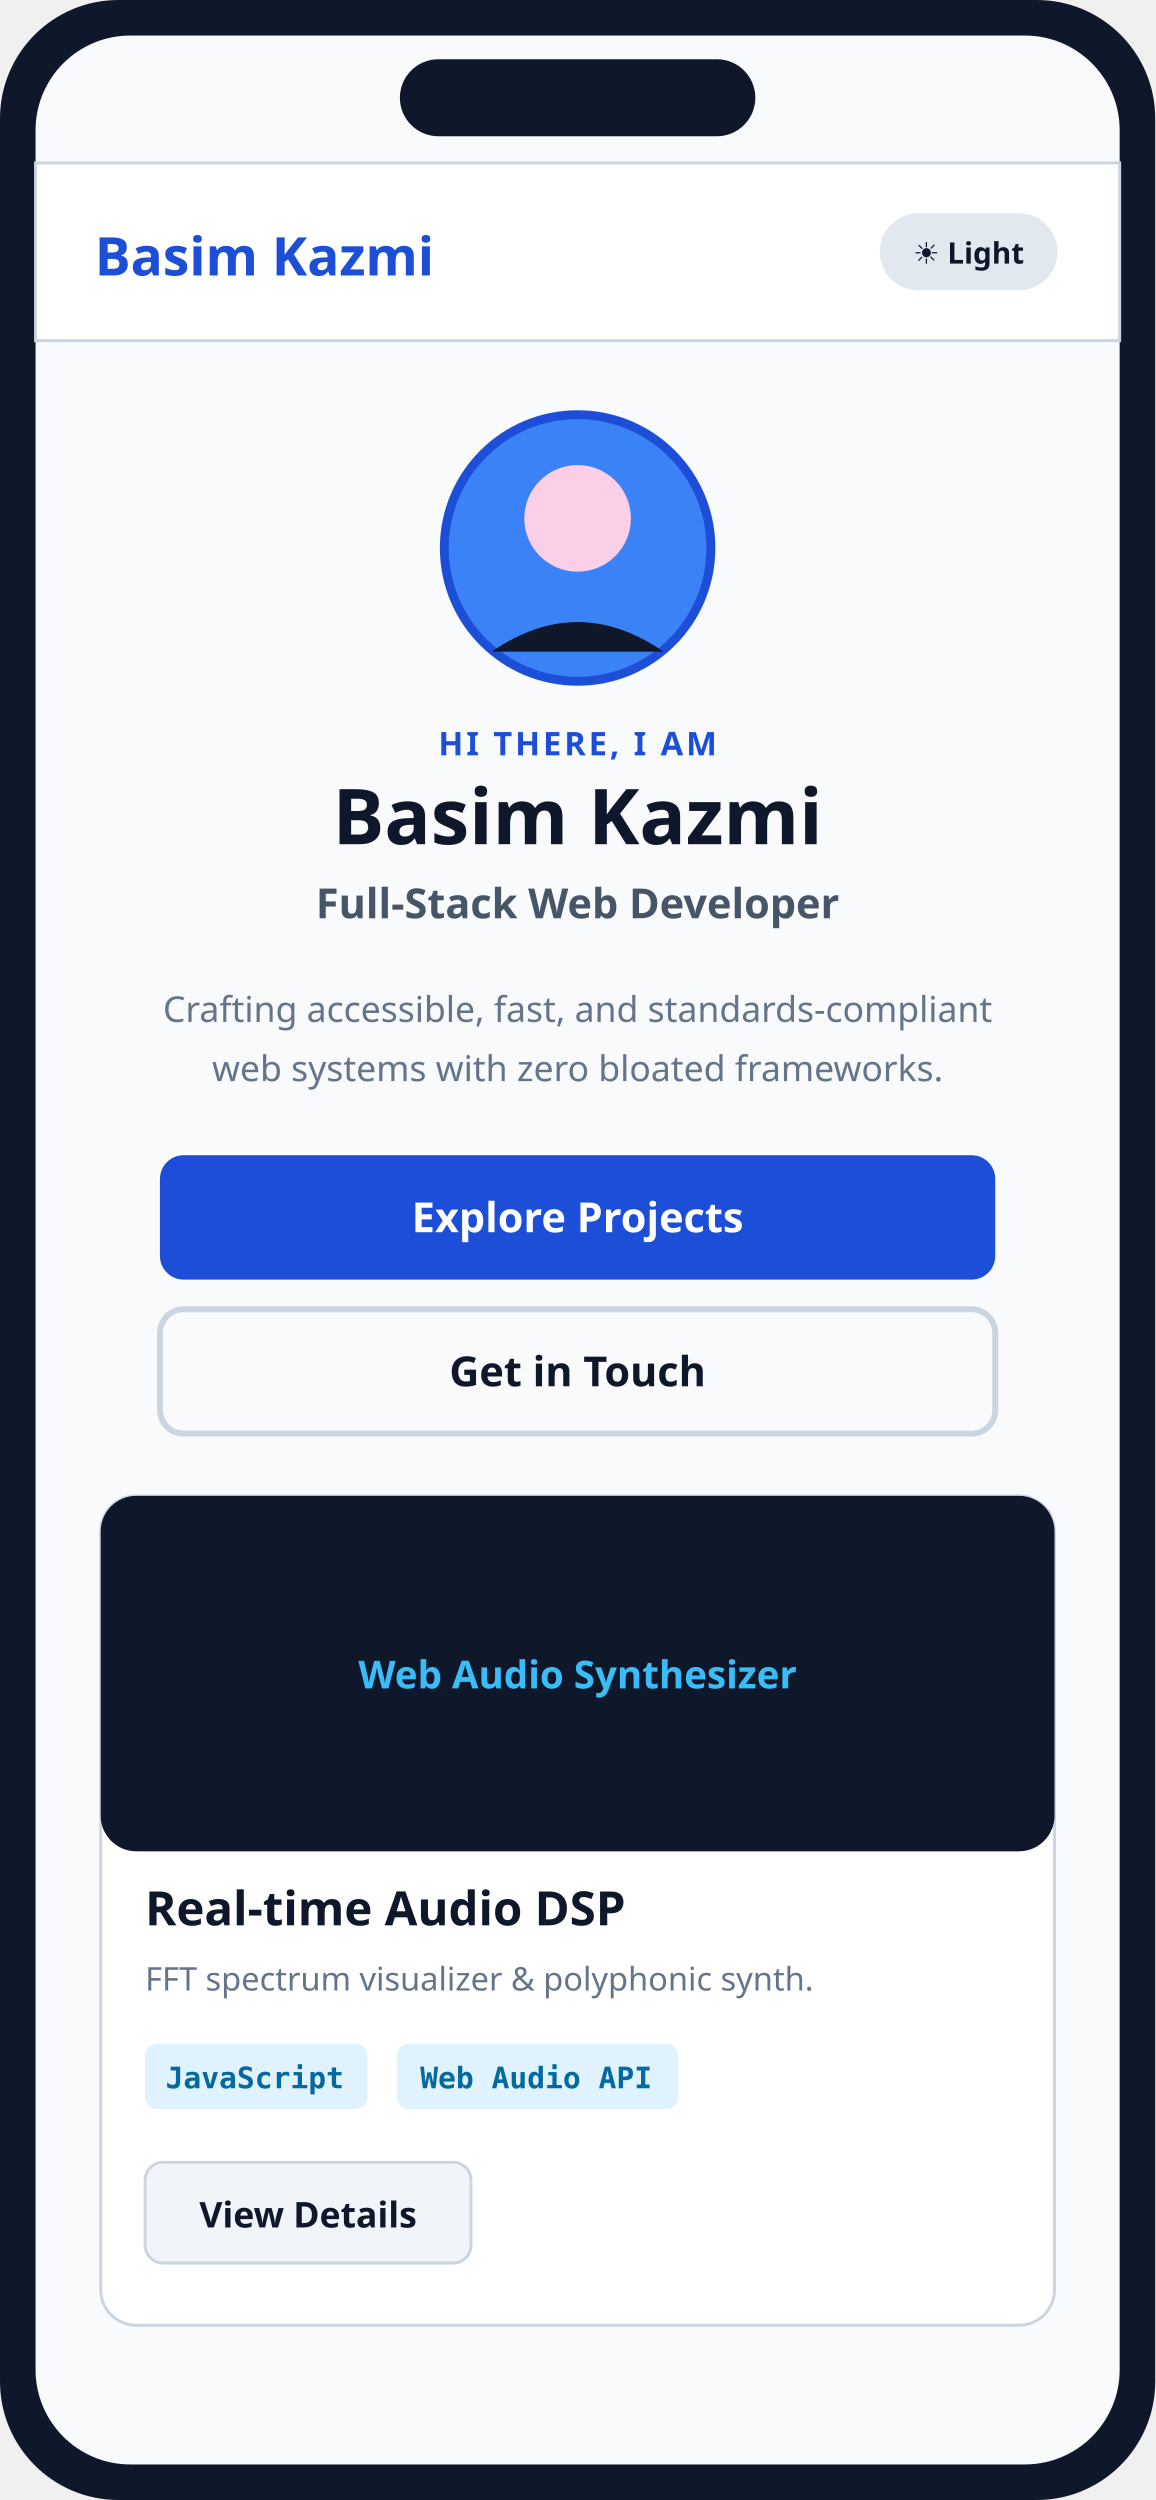
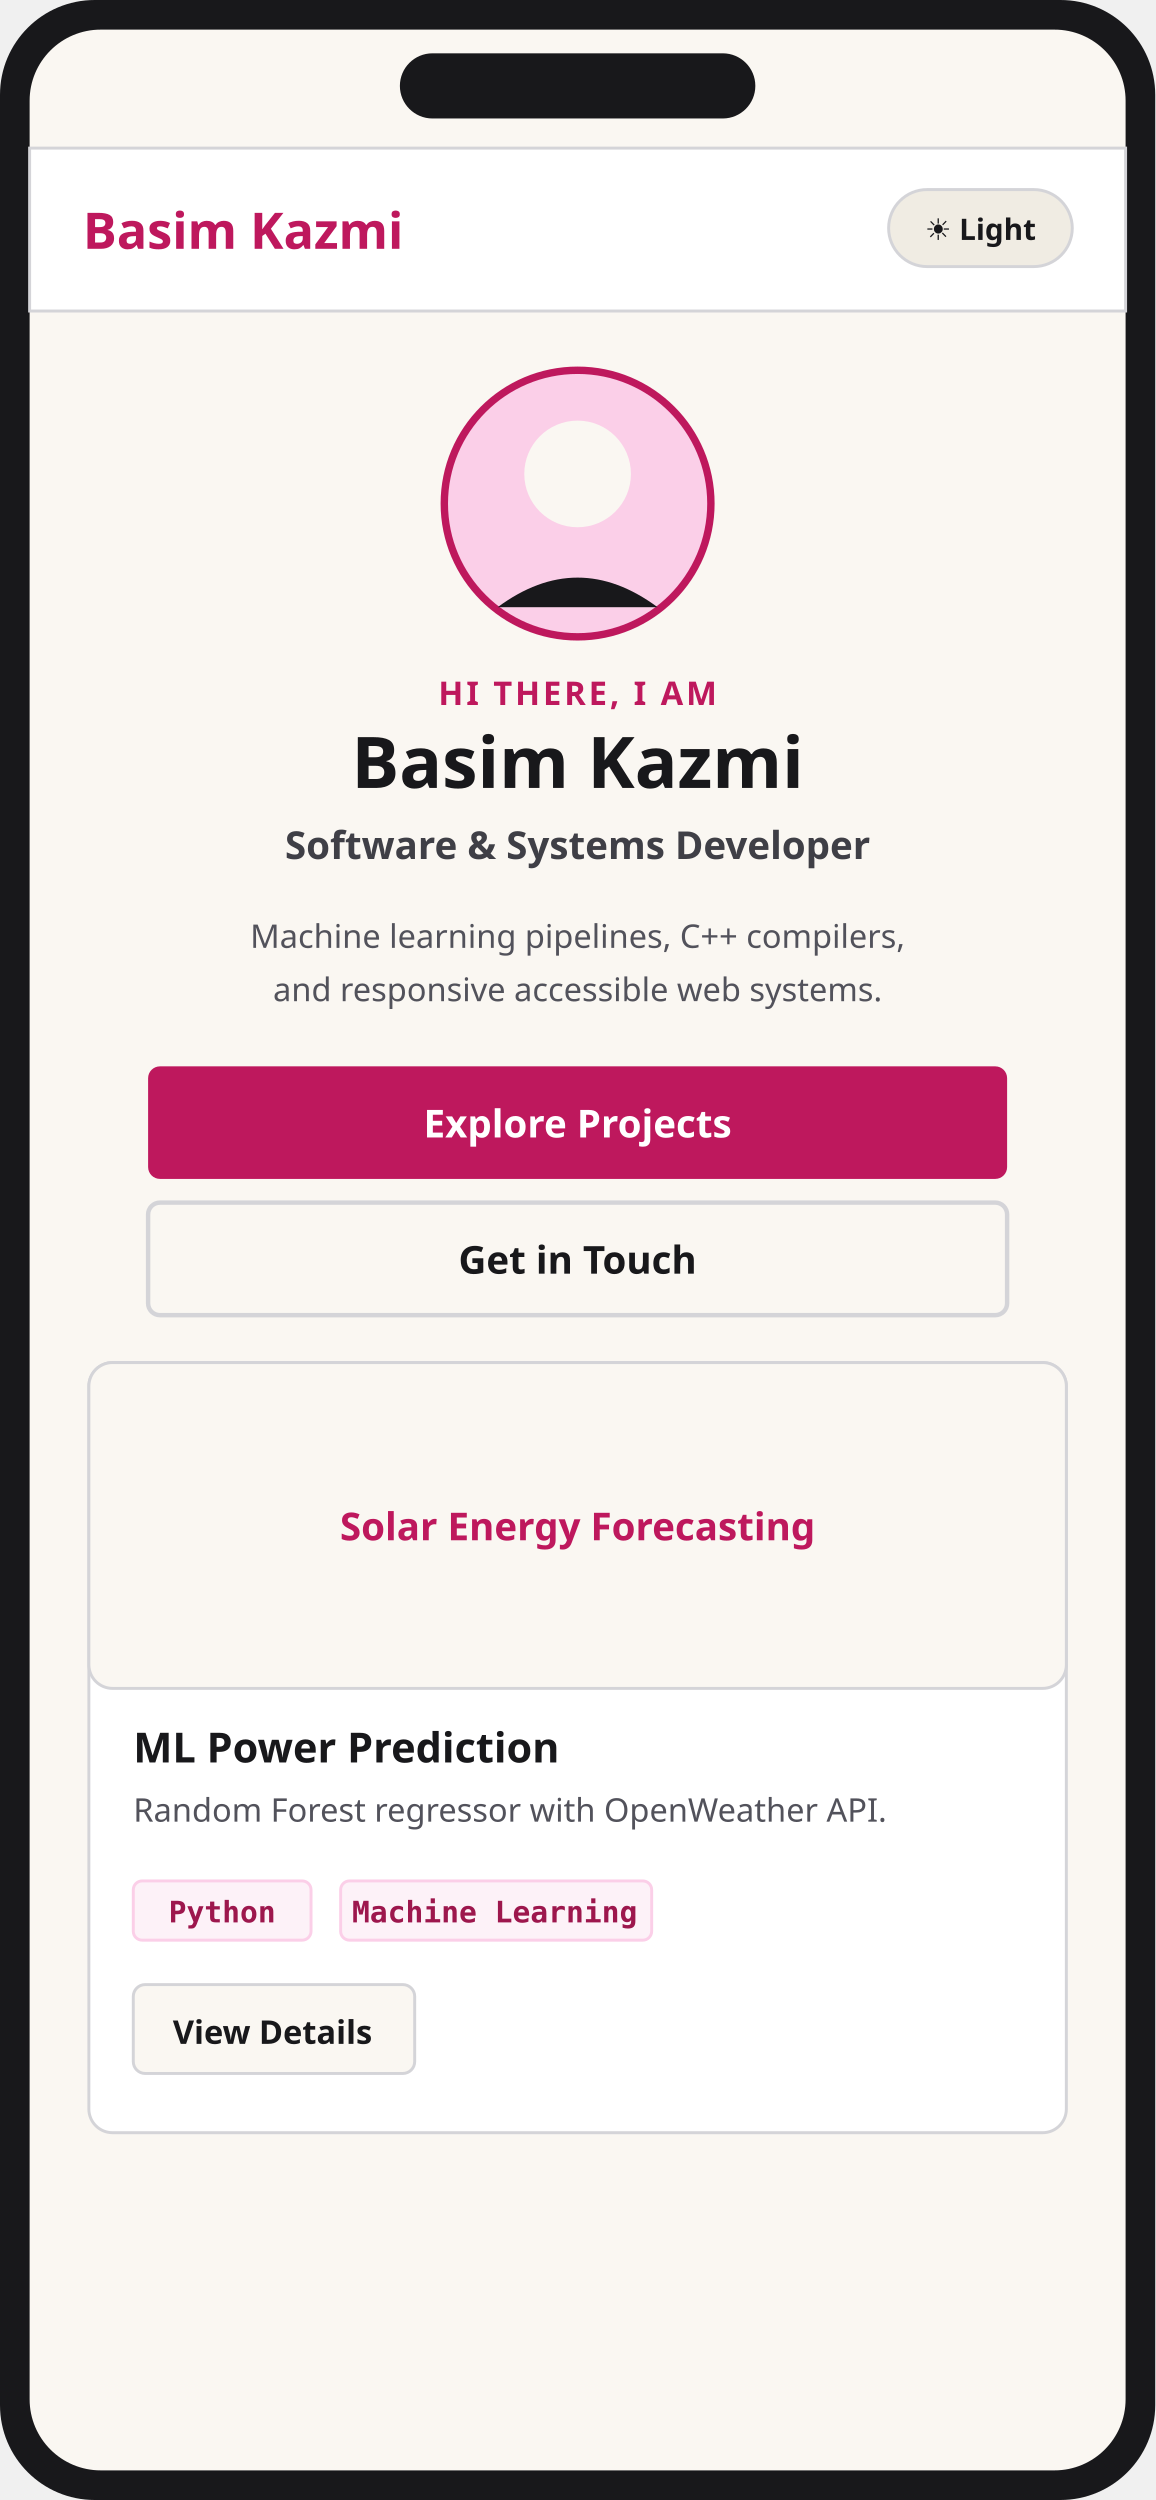
<svg xmlns="http://www.w3.org/2000/svg" viewBox="0 0 390 844" width="390" height="844" role="img" aria-label="Mobile browser mockup of Basim Kazmi Portfolio at 390px viewport">
-   <rect width="390" height="844" rx="40" fill="#0f172a" />
-   <rect x="12" y="12" width="366" height="820" rx="32" fill="#f8fafc" />
-   <rect x="135" y="20" width="120" height="26" rx="13" fill="#0f172a" />
-   <g transform="translate(12, 55)">
-     <rect width="366" height="60" fill="#ffffff" stroke="#cbd5e1" stroke-width="1" />
-     <text x="20" y="38" fill="#1d4ed8" font-family="system-ui, sans-serif" font-size="18" font-weight="bold">Basim Kazmi</text>
-     <rect x="285" y="17" width="60" height="26" rx="13" fill="#e2e8f0" />
-     <text x="315" y="34" fill="#0f172a" font-family="system-ui, sans-serif" font-size="10" font-weight="bold" text-anchor="middle">☀️ Light</text>
+   <rect width="390" height="844" rx="32" fill="#18181b" />
+   <rect x="10" y="10" width="370" height="824" rx="24" fill="#faf7f2" />
+   <rect x="135" y="18" width="120" height="22" rx="11" fill="#18181b" />
+   <g transform="translate(10, 50)">
+     <rect width="370" height="55" fill="#ffffff" stroke="#d4d4d8" stroke-width="1" />
+     <text x="18" y="34" fill="#be185d" font-family="system-ui, sans-serif" font-size="17" font-weight="bold">Basim Kazmi</text>
+     <rect x="290" y="14" width="62" height="26" rx="13" fill="#f0ece3" stroke="#d4d4d8" stroke-width="1" />
+     <text x="321" y="31" fill="#18181b" font-family="system-ui, sans-serif" font-size="10" font-weight="bold" text-anchor="middle">☀️ Light</text>
  </g>
-   <g transform="translate(24, 130)">
-     <circle cx="171" cy="55" r="45" fill="#3b82f6" stroke="#1d4ed8" stroke-width="3" />
-     <circle cx="171" cy="45" r="18" fill="#fbcfe8" />
-     <path d="M142 90 Q171 70 200 90 Z" fill="#0f172a" />
-     <text x="171" y="125" fill="#1d4ed8" font-family="system-ui, sans-serif" font-size="11" font-weight="bold" text-anchor="middle" letter-spacing="1">HI THERE, I AM</text>
-     <text x="171" y="155" fill="#0f172a" font-family="system-ui, sans-serif" font-size="26" font-weight="800" text-anchor="middle">Basim Kazmi</text>
-     <text x="171" y="180" fill="#475569" font-family="system-ui, sans-serif" font-size="14" font-weight="600" text-anchor="middle">Full-Stack Web Developer</text>
-     <text x="171" y="215" fill="#64748b" font-family="system-ui, sans-serif" font-size="12" text-anchor="middle">Crafting accessible, fast, and standards-compliant</text>
-     <text x="171" y="235" fill="#64748b" font-family="system-ui, sans-serif" font-size="12" text-anchor="middle">web systems with zero bloated frameworks.</text>
-     <rect x="30" y="260" width="282" height="42" rx="8" fill="#1d4ed8" />
-     <text x="171" y="286" fill="#ffffff" font-family="system-ui, sans-serif" font-size="14" font-weight="bold" text-anchor="middle">Explore Projects</text>
-     <rect x="30" y="312" width="282" height="42" rx="8" fill="none" stroke="#cbd5e1" stroke-width="2" />
-     <text x="171" y="338" fill="#0f172a" font-family="system-ui, sans-serif" font-size="14" font-weight="bold" text-anchor="middle">Get in Touch</text>
-     <rect x="10" y="375" width="322" height="280" rx="12" fill="#ffffff" stroke="#cbd5e1" stroke-width="1" />
-     <rect x="10" y="375" width="322" height="120" rx="12" fill="#0f172a" />
-     <text x="171" y="440" fill="#38bdf8" font-family="system-ui, sans-serif" font-size="13" font-weight="bold" text-anchor="middle">Web Audio Synthesizer</text>
-     <text x="25" y="520" fill="#0f172a" font-family="system-ui, sans-serif" font-size="16" font-weight="bold">Real-time Audio DSP</text>
-     <text x="25" y="542" fill="#64748b" font-family="system-ui, sans-serif" font-size="11">FFT spectrum visualizer &amp; polyphonic synth.</text>
-     <rect x="25" y="560" width="75" height="22" rx="4" fill="#e0f2fe" />
-     <text x="62" y="575" fill="#0369a1" font-family="monospace" font-size="10" font-weight="bold" text-anchor="middle">JavaScript</text>
-     <rect x="110" y="560" width="95" height="22" rx="4" fill="#e0f2fe" />
-     <text x="157" y="575" fill="#0369a1" font-family="monospace" font-size="10" font-weight="bold" text-anchor="middle">Web Audio API</text>
-     <rect x="25" y="600" width="110" height="34" rx="6" fill="#f1f5f9" stroke="#cbd5e1" />
-     <text x="80" y="622" fill="#0f172a" font-family="system-ui, sans-serif" font-size="12" font-weight="600" text-anchor="middle">View Details</text>
+   <g transform="translate(20, 120)">
+     <circle cx="175" cy="50" r="45" fill="#fbcfe8" stroke="#be185d" stroke-width="2.5" />
+     <circle cx="175" cy="40" r="18" fill="#faf7f2" />
+     <path d="M148 85 Q175 65 202 85 Z" fill="#18181b" />
+     <text x="175" y="118" fill="#be185d" font-family="system-ui, sans-serif" font-size="11" font-weight="bold" text-anchor="middle" letter-spacing="1">HI THERE, I AM</text>
+     <text x="175" y="146" fill="#18181b" font-family="system-ui, sans-serif" font-size="24" font-weight="800" text-anchor="middle">Basim Kazmi</text>
+     <text x="175" y="170" fill="#3f3f46" font-family="system-ui, sans-serif" font-size="13" font-weight="600" text-anchor="middle">Software &amp; Systems Developer</text>
+     <text x="175" y="200" fill="#52525b" font-family="system-ui, sans-serif" font-size="11" text-anchor="middle">Machine learning pipelines, C++ compilers,</text>
+     <text x="175" y="218" fill="#52525b" font-family="system-ui, sans-serif" font-size="11" text-anchor="middle">and responsive accessible web systems.</text>
+     <rect x="30" y="240" width="290" height="38" rx="4" fill="#be185d" />
+     <text x="175" y="264" fill="#ffffff" font-family="system-ui, sans-serif" font-size="13" font-weight="bold" text-anchor="middle">Explore Projects</text>
+     <rect x="30" y="286" width="290" height="38" rx="4" fill="none" stroke="#d4d4d8" stroke-width="1.5" />
+     <text x="175" y="310" fill="#18181b" font-family="system-ui, sans-serif" font-size="13" font-weight="bold" text-anchor="middle">Get in Touch</text>
+     <rect x="10" y="340" width="330" height="260" rx="8" fill="#ffffff" stroke="#d4d4d8" stroke-width="1" />
+     <rect x="10" y="340" width="330" height="110" rx="8" fill="#faf7f2" stroke="#d4d4d8" stroke-width="1" />
+     <text x="175" y="400" fill="#be185d" font-family="system-ui, sans-serif" font-size="13" font-weight="bold" text-anchor="middle">Solar Energy Forecasting</text>
+     <text x="25" y="475" fill="#18181b" font-family="system-ui, sans-serif" font-size="14" font-weight="bold">ML Power Prediction</text>
+     <text x="25" y="495" fill="#52525b" font-family="system-ui, sans-serif" font-size="11">Random Forest regressor with OpenWeather API.</text>
+     <rect x="25" y="515" width="60" height="20" rx="3" fill="#fdf2f8" stroke="#fbcfe8" stroke-width="1" />
+     <text x="55" y="529" fill="#9d174d" font-family="monospace" font-size="10" font-weight="bold" text-anchor="middle">Python</text>
+     <rect x="95" y="515" width="105" height="20" rx="3" fill="#fdf2f8" stroke="#fbcfe8" stroke-width="1" />
+     <text x="147" y="529" fill="#9d174d" font-family="monospace" font-size="10" font-weight="bold" text-anchor="middle">Machine Learning</text>
+     <rect x="25" y="550" width="95" height="30" rx="4" fill="#faf7f2" stroke="#d4d4d8" stroke-width="1" />
+     <text x="72" y="570" fill="#18181b" font-family="system-ui, sans-serif" font-size="11" font-weight="600" text-anchor="middle">View Details</text>
  </g>
</svg>
